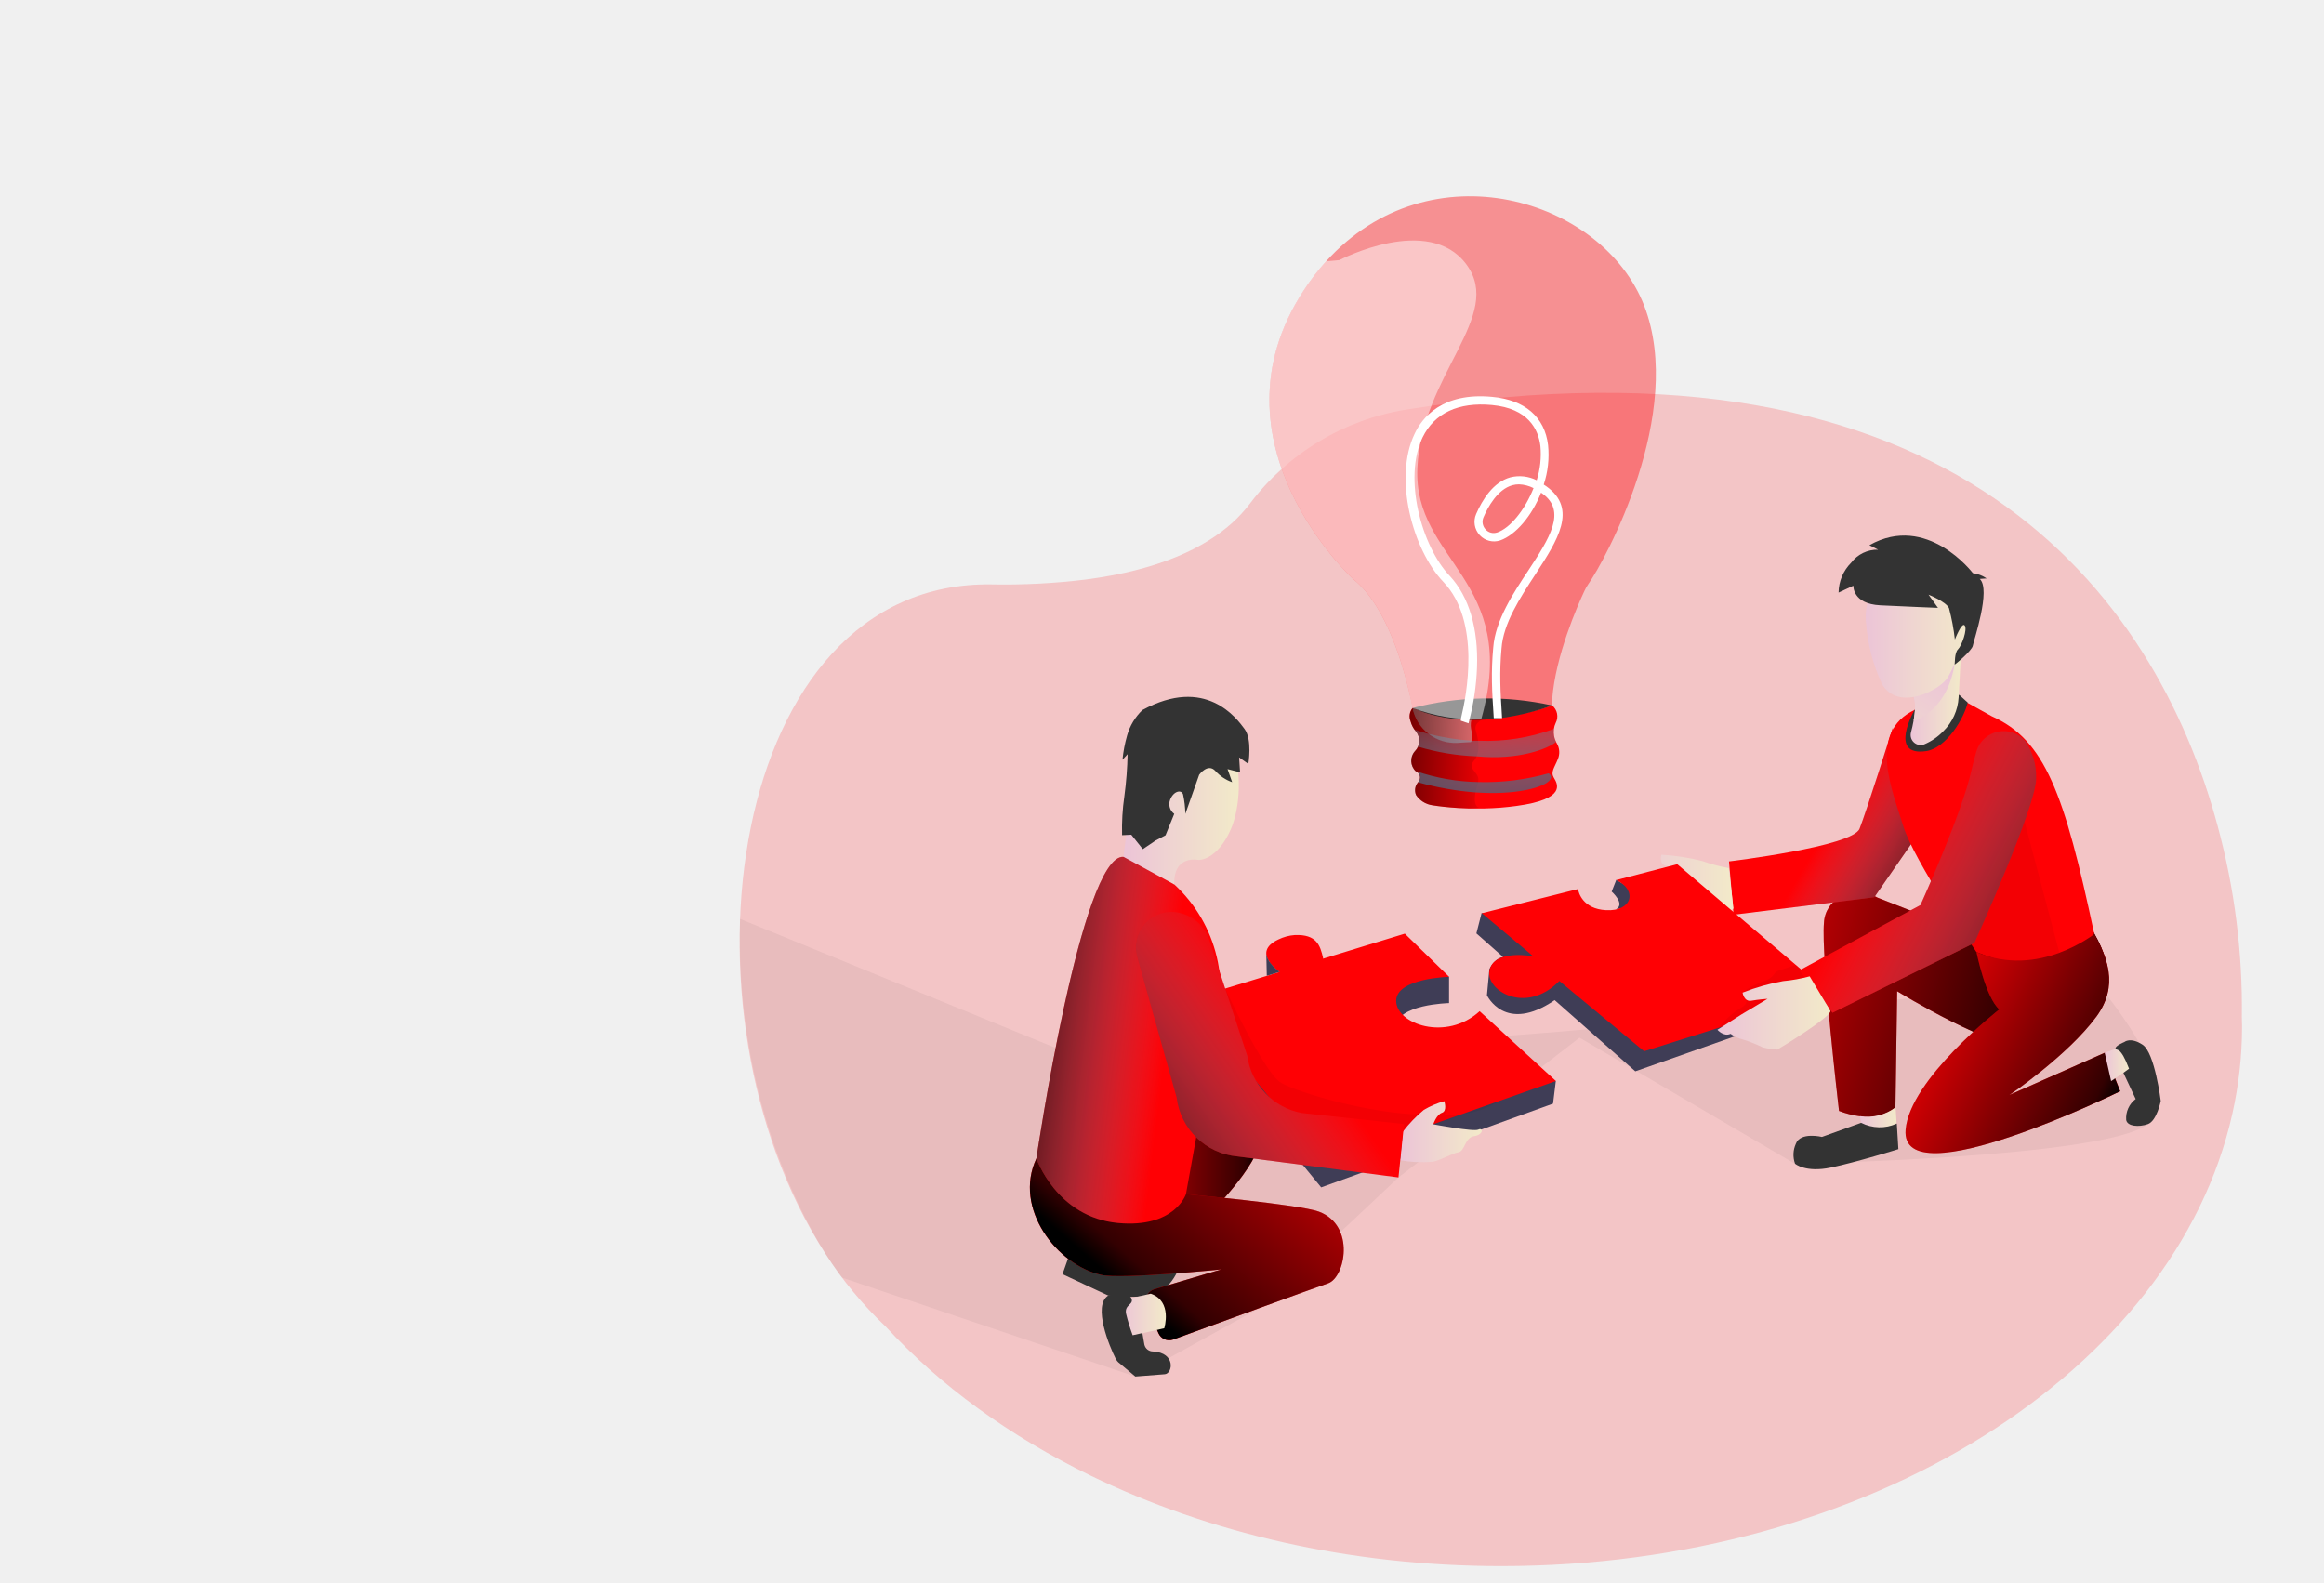
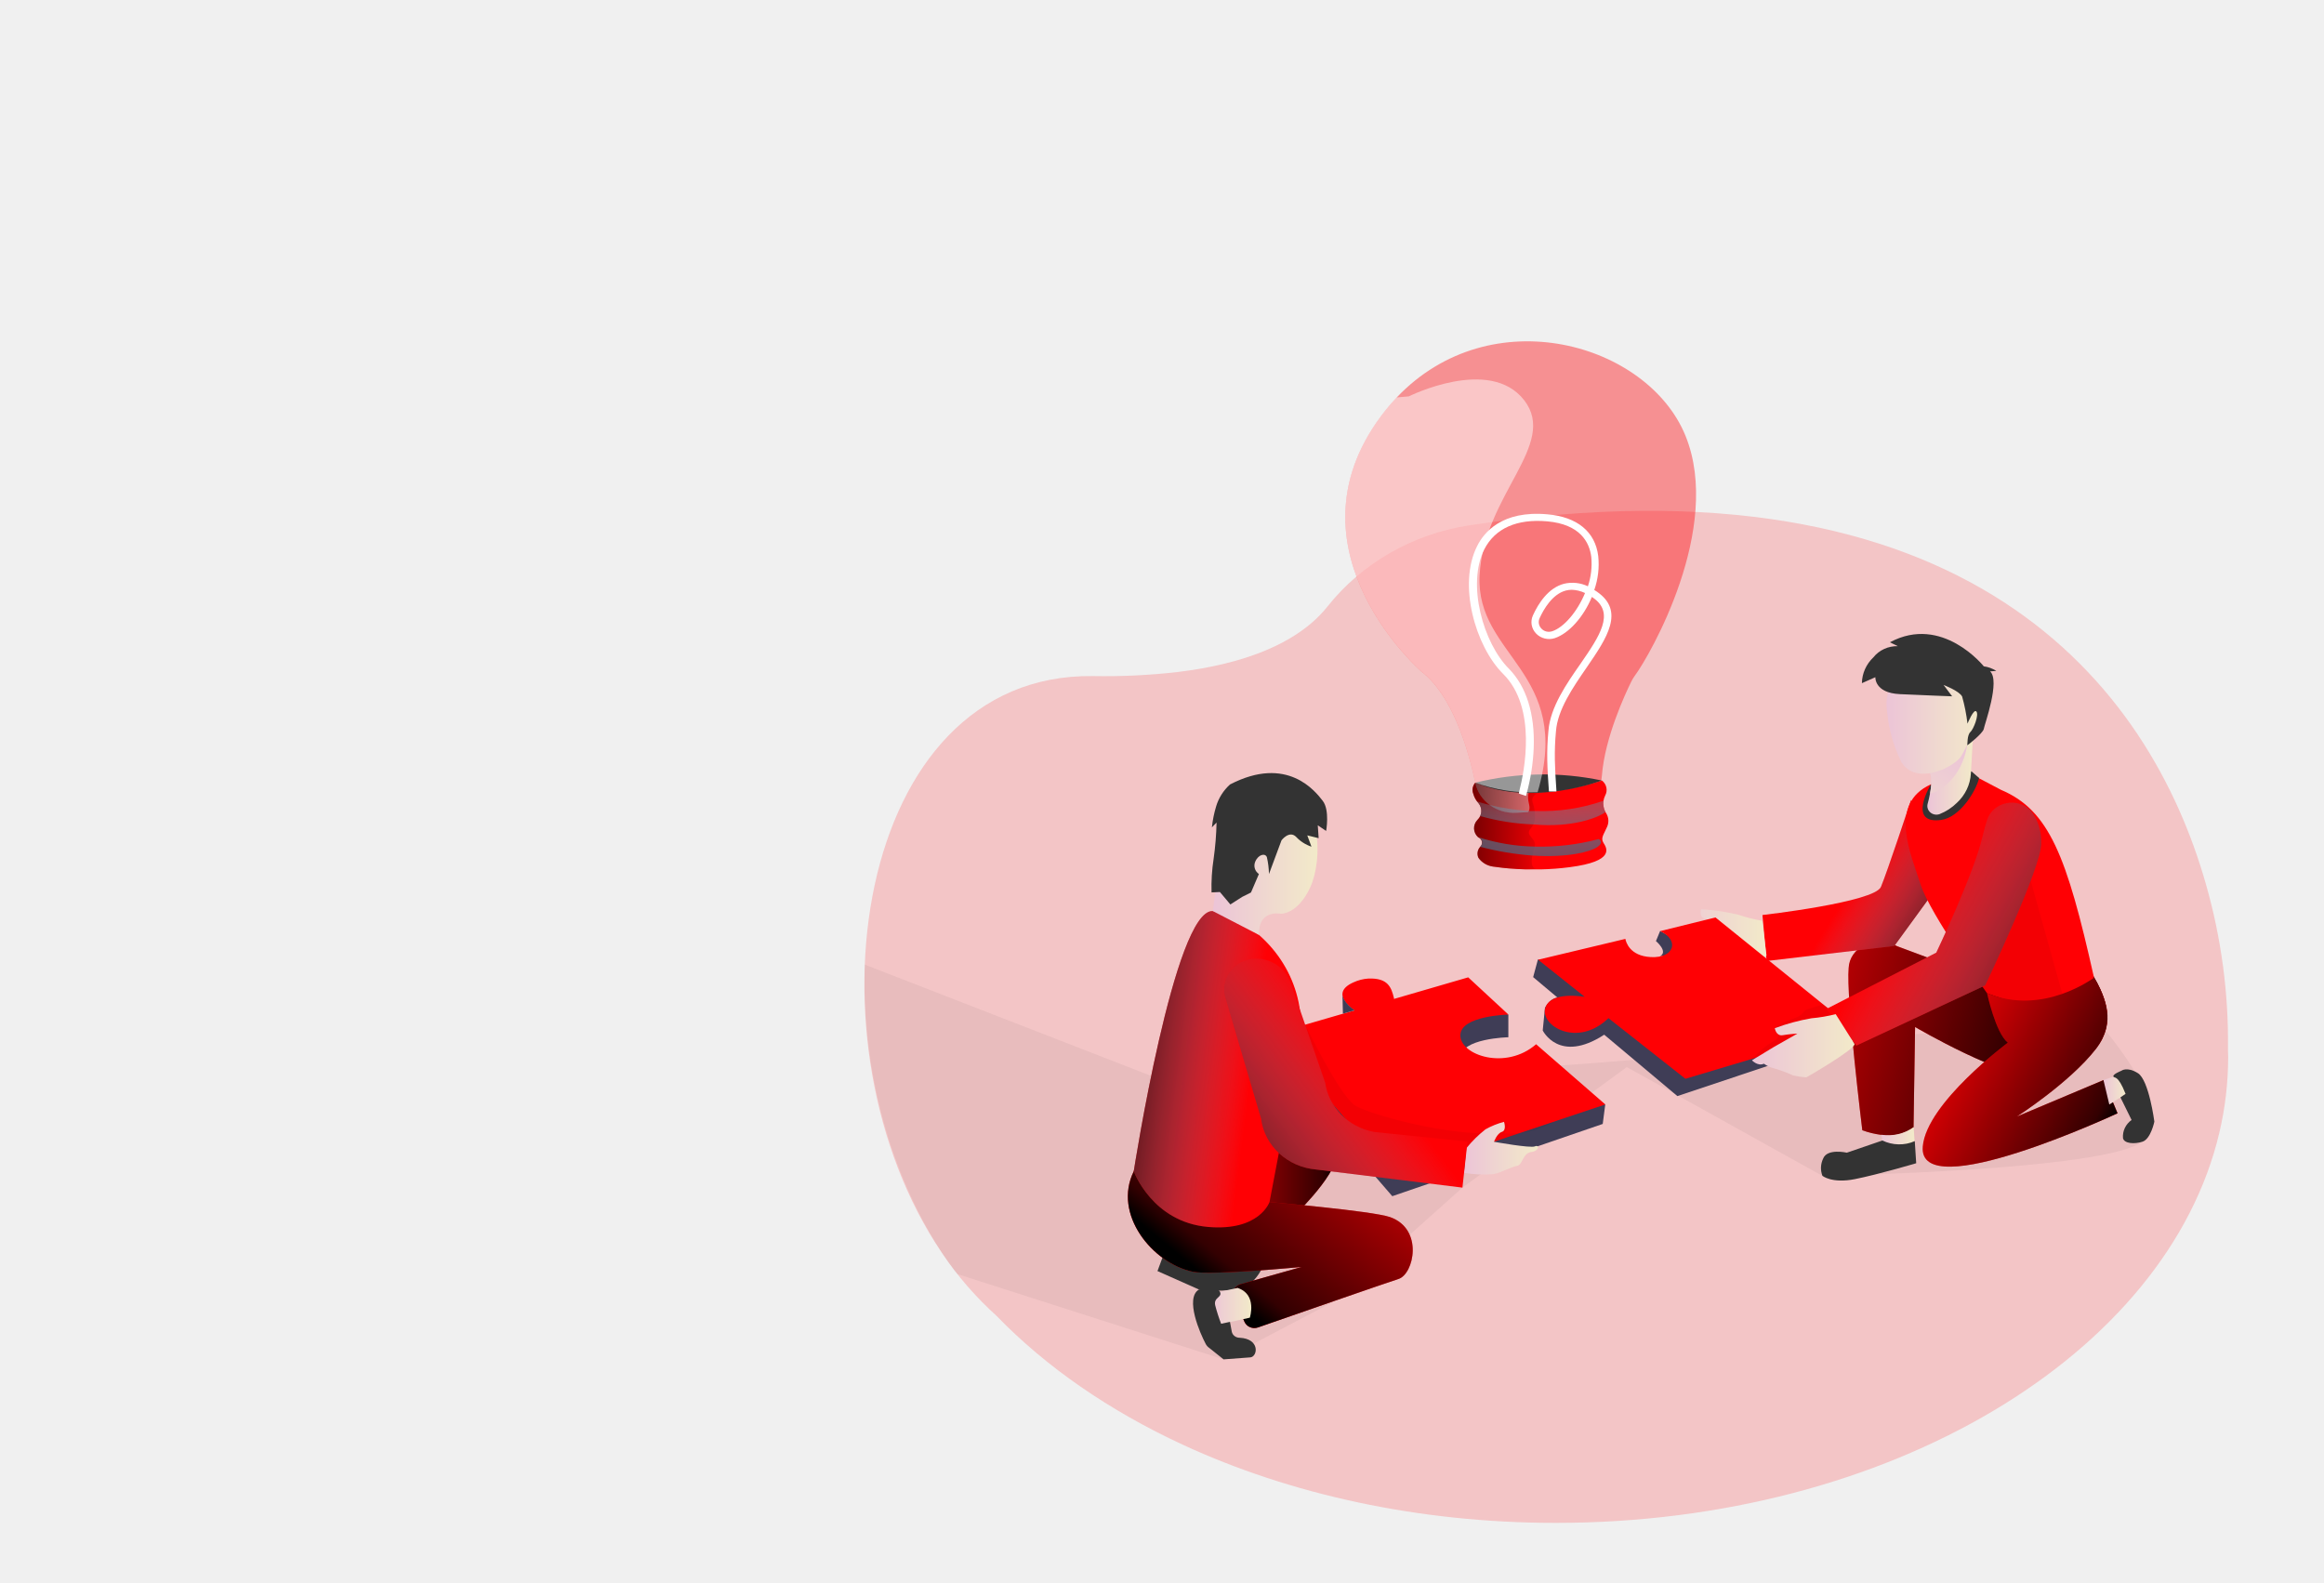
- <svg xmlns="http://www.w3.org/2000/svg" xmlns:xlink="http://www.w3.org/1999/xlink" id="Layer_1" data-name="Layer 1" viewBox="0 0 850 579" version="1.1" width="850" height="579">
+ <svg xmlns="http://www.w3.org/2000/svg" xmlns:xlink="http://www.w3.org/1999/xlink" id="Layer_1" data-name="Layer 1" viewBox="0 0 1545 1052" version="1.1" width="1545" height="1052">
  <defs id="defs8017">
    <linearGradient id="linear-gradient" x1="275.88" y1="138.01" x2="103.76" y2="299.32" gradientUnits="userSpaceOnUse">
      <stop offset="0" id="stop7998" />
      <stop offset="1" stop-opacity="0" id="stop8000" />
    </linearGradient>
    <linearGradient id="linear-gradient-2" x1="172.95" y1="135.05" x2="150.81" y2="235.46" xlink:href="#linear-gradient" gradientTransform="translate(0,302.04)" />
    <linearGradient id="linear-gradient-3" x1="201.34" y1="141.41" x2="138.56" y2="243.69" xlink:href="#linear-gradient" gradientTransform="translate(-5.86,283.53)" />
    <linearGradient id="linear-gradient-4" x1="172.95" y1="95.99" x2="150.81" y2="196.4" xlink:href="#linear-gradient" gradientTransform="translate(0,302.04)" />
    <linearGradient id="linear-gradient-5" x1="275.89" y1="59.9" x2="103.76" y2="221.21" xlink:href="#linear-gradient" gradientTransform="translate(-5.86,283.53)" />
    <linearGradient id="linear-gradient-6" x1="172.95" y1="56.95" x2="150.81" y2="157.36" xlink:href="#linear-gradient" gradientTransform="translate(0,302.04)" />
    <linearGradient id="linear-gradient-7" x1="250.92" y1="115.43" x2="163.83" y2="196.89" xlink:href="#linear-gradient" gradientTransform="translate(-5.86,283.53)" />
    <linearGradient id="linear-gradient-8" x1="161.94" y1="19.5" x2="218.49" y2="118.04" xlink:href="#linear-gradient" gradientTransform="translate(-5.86,283.53)" />
    <linearGradient id="linear-gradient-9" x1="228.68" y1="183.88" x2="231.17" y2="212.15" xlink:href="#linear-gradient" gradientTransform="translate(-5.86,283.53)" />
    <linearGradient id="linear-gradient-10" x1="150.35" y1="130.58" x2="180.49" y2="115.92" xlink:href="#linear-gradient" gradientTransform="translate(-5.86,283.53)" />
    <linearGradient id="linear-gradient-11" x1="155.1" y1="85.39" x2="186.7" y2="137.57" xlink:href="#linear-gradient" gradientTransform="translate(-5.86,283.53)" />
    <linearGradient id="linear-gradient-12" x1="177.97" y1="100.29" x2="184.1" y2="79.71" xlink:href="#linear-gradient" gradientTransform="translate(-5.86,283.53)" />
    <linearGradient id="linear-gradient-13" x1="197" y1="95.64" x2="186.82" y2="80.26" xlink:href="#linear-gradient" gradientTransform="translate(-5.86,283.53)" />
    <linearGradient id="linear-gradient-14" x1="173.19" y1="207.75" x2="221.62" y2="143.56" xlink:href="#linear-gradient" gradientTransform="translate(-5.86,283.53)" />
    <linearGradient id="linear-gradient-15" x1="169.08" y1="80.29" x2="182.56" y2="97.77" xlink:href="#linear-gradient" gradientTransform="translate(-5.86,283.53)" />
-     <linearGradient gradientUnits="userSpaceOnUse" gradientTransform="matrix(1, 0, 0, -1, -85.91, 596)" y2="175.86" x2="311.94" y1="175.86" x1="236.31" id="linear-gradient-77">
+     <linearGradient gradientUnits="userSpaceOnUse" gradientTransform="matrix(1,0,0,-1,-85.91,596)" y2="175.86" x2="311.94" y1="175.86" x1="236.31" id="linear-gradient-77">
      <stop id="stop8837" stop-opacity="0" offset="0" />
      <stop id="stop8839" stop-opacity="0.8" offset="0.91" />
      <stop id="stop8841" offset="1" />
    </linearGradient>
    <linearGradient xlink:href="#linear-gradient-77" y2="121.26" x2="252.55" y1="223.05" x1="341.62" id="linear-gradient-2-5" />
    <linearGradient xlink:href="#linear-gradient-77" y2="235.75" x2="645.34" y1="268.86" x1="501.73" id="linear-gradient-3-8" />
-     <linearGradient gradientUnits="userSpaceOnUse" gradientTransform="matrix(1, 0, 0, -1, -85.91, 596)" y2="320.99" x2="557.65" y1="285.86" x1="618" id="linear-gradient-4-6">
+     <linearGradient gradientUnits="userSpaceOnUse" gradientTransform="matrix(1,0,0,-1,-85.91,596)" y2="320.99" x2="557.65" y1="285.86" x1="618" id="linear-gradient-4-6">
      <stop id="stop8846" stop-color="#00272e" offset="0.36" />
      <stop id="stop8848" stop-opacity="0" stop-color="#69b9eb" offset="1" />
    </linearGradient>
-     <linearGradient gradientUnits="userSpaceOnUse" gradientTransform="matrix(1, 0, 0, -1, -85.91, 596)" y2="376.59" x2="616.04" y1="376.59" x1="594.28" id="linear-gradient-5-6">
+     <linearGradient gradientUnits="userSpaceOnUse" gradientTransform="matrix(1,0,0,-1,-85.91,596)" y2="376.59" x2="616.04" y1="376.59" x1="594.28" id="linear-gradient-5-6">
      <stop id="stop8851" stop-color="#ecc4d7" offset="0" />
      <stop id="stop8853" stop-color="#efd4d1" offset="0.42" />
      <stop id="stop8855" stop-color="#f2eac9" offset="1" />
    </linearGradient>
    <linearGradient xlink:href="#linear-gradient-5-6" y2="328.52" x2="570.22" y1="392.36" x1="608.59" id="linear-gradient-6-9" />
    <linearGradient xlink:href="#linear-gradient-5-6" y2="406.81" x2="620.78" y1="406.81" x1="574.69" id="linear-gradient-7-8" />
    <linearGradient xlink:href="#linear-gradient-5-6" y2="295.43" x2="517.27" y1="295.43" x1="469.29" id="linear-gradient-8-2" />
    <linearGradient xlink:href="#linear-gradient-77" y2="204.6" x2="685" y1="248.39" x1="593.34" id="linear-gradient-9-3" />
    <linearGradient xlink:href="#linear-gradient-5-6" gradientTransform="matrix(1,0,0,-1,-0.01,595.99)" y2="218.82" x2="603.28" y1="218.82" x1="592.55" id="linear-gradient-10-3" />
    <linearGradient xlink:href="#linear-gradient-5-6" y2="195.3" x2="588.12" y1="195.3" x1="572.21" id="linear-gradient-11-5" />
    <linearGradient xlink:href="#linear-gradient-4-6" y2="312.68" x2="578.94" y1="255.39" x1="689.7" id="linear-gradient-12-7" />
    <linearGradient xlink:href="#linear-gradient-5-6" y2="241.02" x2="559.44" y1="241.02" x1="510.36" id="linear-gradient-13-6" />
    <linearGradient xlink:href="#linear-gradient-5-6" y2="189.41" x2="408.05" y1="189.41" x1="372.6" id="linear-gradient-14-2" />
    <linearGradient xlink:href="#linear-gradient-4-6" y2="226.95" x2="270.92" y1="236.88" x1="188.42" id="linear-gradient-15-6" />
    <linearGradient xlink:href="#linear-gradient-5-6" y2="333.49" x2="302.6" y1="333.49" x1="252.52" id="linear-gradient-16" />
    <linearGradient xlink:href="#linear-gradient-4-6" y2="232.93" x2="328.3" y1="160.62" x1="224.92" id="linear-gradient-17" />
    <linearGradient xlink:href="#linear-gradient-5-6" y2="109.91" x2="270.92" y1="109.91" x1="251.27" id="linear-gradient-18" />
    <linearGradient xlink:href="#linear-gradient-77" y2="353.1" x2="352.71" y1="350.9" x1="413.15" id="linear-gradient-19" />
-     <linearGradient gradientUnits="userSpaceOnUse" gradientTransform="matrix(1, 0, 0, -1, -85.91, 596)" y2="278.53" x2="413.36" y1="378.35" x1="406.57" id="linear-gradient-20">
+     <linearGradient gradientUnits="userSpaceOnUse" gradientTransform="matrix(1,0,0,-1,-85.91,596)" y2="278.53" x2="413.36" y1="378.35" x1="406.57" id="linear-gradient-20">
      <stop id="stop8872" stop-opacity="0" stop-color="#68e1fd" offset="0" />
      <stop id="stop8874" stop-opacity="0.04" stop-color="#66daf6" offset="0.02" />
      <stop id="stop8876" stop-opacity="0.39" stop-color="#58a1bc" offset="0.18" />
      <stop id="stop8878" stop-opacity="0.66" stop-color="#4d758f" offset="0.35" />
      <stop id="stop8880" stop-opacity="0.85" stop-color="#45566f" offset="0.53" />
      <stop id="stop8882" stop-opacity="0.96" stop-color="#40435c" offset="0.73" />
      <stop id="stop8884" stop-color="#3f3d56" offset="0.99" />
    </linearGradient>
    <linearGradient xlink:href="#linear-gradient-20" y2="278.66" x2="415.24" y1="378.47" x1="408.45" id="linear-gradient-21" />
    <linearGradient xlink:href="#linear-gradient-77" id="linearGradient9094" gradientUnits="userSpaceOnUse" gradientTransform="matrix(1,0,0,-1,-85.91,596)" x1="236.31" y1="175.86" x2="311.94" y2="175.86" />
    <linearGradient xlink:href="#linear-gradient-4-6" id="linearGradient9096" gradientUnits="userSpaceOnUse" gradientTransform="matrix(1,0,0,-1,-85.91,596)" x1="618" y1="285.86" x2="557.65" y2="320.99" />
    <linearGradient xlink:href="#linear-gradient-5-6" id="linearGradient9098" gradientUnits="userSpaceOnUse" gradientTransform="matrix(1,0,0,-1,-85.91,596)" x1="594.28" y1="376.59" x2="616.04" y2="376.59" />
    <linearGradient xlink:href="#linear-gradient-20" id="linearGradient9100" gradientUnits="userSpaceOnUse" gradientTransform="matrix(1,0,0,-1,-85.91,596)" x1="406.57" y1="378.35" x2="413.36" y2="278.53" />
  </defs>
-   <g id="g9092" transform="matrix(0.8425682,0,0,0.8415373,270.5251,71.79892)">
+   <g id="g9092" transform="matrix(1.390148,0,0,1.319398,574.6622,226.9287)">
    <path id="path8892" style="opacity:0.18;isolation:isolate;fill:#ff0004" transform="translate(-0.01,-0.01)" d="m 652.18,360.77 a 173.49,173.49 0 0 1 -4.21,38 C 623.09,510.29 490.47,595.4 330.64,595.4 264.7,595.4 203.4,580.91 152.39,556.07 117.19,538.93 86.88,516.86 63.33,491.2 A 169.14,169.14 0 0 1 37.09,459.36 C -30.54,354.41 -5.18,167.14 109.24,168.7 a 288.94,288.94 0 0 0 40.85,-2.09 c 32.15,-4.15 51.65,-13.87 63.46,-24.41 a 60.07,60.07 0 0 0 7.89,-8.52 106.13,106.13 0 0 1 67.65,-40.93 c 238.66,-38.23 325.57,80.75 352.51,181 a 302.48,302.48 0 0 1 10.49,82.95 c 0.07,1.35 0.09,2.71 0.09,4.07 z" />
    <path id="path8894" style="opacity:0.05;isolation:isolate;fill:#000405" transform="translate(-0.01,-0.01)" d="M 171.78,513 44.44,470 c 0,0 -46.86,-58.13 -44.25,-155.89 l 189.5,77.57 c 0,0 82.4,-23.68 131.49,-26.05 49.09,-2.37 266.72,-25.22 266.72,-25.22 0,0 42,48.15 23.32,62.88 -18.68,14.73 -153.13,17.21 -153.13,17.21 L 364.59,365.7 286,426.46 226,483 Z" />
    <path id="path8896" transform="translate(-0.01,-0.01)" d="m 380.54,297.14 -2,5.08 c 0,0 6,5.31 2,7.59 0,0 20.82,-1.29 0,-12.67 z" style="fill:#3f3d56" />
    <path id="path8898" transform="translate(-0.01,-0.01)" d="m 142.58,461.65 -2.42,6.86 19.84,9.29 c 0,0 18.44,2.32 24.11,-2.54 a 24.33,24.33 0 0 0 7.25,-11.37 z" style="fill:#333333" />
    <path id="path8900" transform="translate(-0.01,-0.01)" d="m 194.61,397.29 c 0,0 23.38,-0.41 30.22,8.08 6.84,8.49 -17.74,33.63 -17.74,33.63 l -56.69,4 z" style="fill:#ff0004" />
    <path style="fill:url(#linearGradient9094)" id="path8902" transform="translate(-0.01,-0.01)" d="m 194.61,397.29 c 0,0 23.38,-0.41 30.22,8.08 6.84,8.49 -17.74,33.63 -17.74,33.63 l -56.69,4 z" />
    <path id="path8904" transform="translate(-0.01,-0.01)" d="m 193.77,433.74 c 0,0 49.12,4.43 57.66,7.58 16.14,6.07 11.34,28.75 4,31.17 -6.09,2.05 -52.41,19 -67.22,24.43 a 5.1,5.1 0 0 1 -6.43,-2.81 L 176.7,482 a 5.13,5.13 0 0 1 3.25,-6.9 l 29.14,-8.67 c 0,0 -43.26,4.36 -52,2.42 -19.35,-4.24 -38.43,-29 -28.27,-50.62 10.16,-21.62 64.95,15.51 64.95,15.51 z" style="fill:#ff0004" />
    <path style="fill:url(#linear-gradient-2-5)" id="path8906" transform="translate(-0.01,-0.01)" d="m 193.77,433.74 c 0,0 49.12,4.43 57.66,7.58 16.14,6.07 11.34,28.75 4,31.17 -6.09,2.05 -52.41,19 -67.22,24.43 a 5.1,5.1 0 0 1 -6.43,-2.81 L 176.7,482 a 5.13,5.13 0 0 1 3.25,-6.9 l 29.14,-8.67 c 0,0 -43.26,4.36 -52,2.42 -19.35,-4.24 -38.43,-29 -28.27,-50.62 10.16,-21.62 64.95,15.51 64.95,15.51 z" />
    <path id="path8908" transform="translate(-0.01,-0.01)" d="m 322.09,311.51 -2.27,8.88 11.64,10.31 c 0,0 -3.33,0 -6,5.2 l -1.06,11.37 c 0,0 7.82,16.92 29.4,2.13 l 35,30.94 77.63,-27.34 1.66,-10.58 z" style="fill:#3f3d56" />
    <path id="path8910" transform="translate(-0.01,-0.01)" d="m 532.55,320 -38.62,-15.17 a 16.94,16.94 0 0 0 -15.68,-0.46 13.21,13.21 0 0 0 -7.55,11.38 c -1.33,14.6 6.53,81.8 6.53,81.8 a 39.43,39.43 0 0 0 9,2.31 18.86,18.86 0 0 0 15.49,-3.79 l 0.75,-50.55 c 0,0 43.53,26.89 59.06,24.65 17.38,-2.5 45.34,-16.76 26.45,-49.83 C 569.09,287.27 532.55,320 532.55,320 Z" style="fill:#ff0004" />
    <path style="fill:url(#linear-gradient-3-8)" id="path8912" transform="translate(-0.01,-0.01)" d="m 532.55,320 -38.62,-15.17 a 16.94,16.94 0 0 0 -15.68,-0.46 13.21,13.21 0 0 0 -7.55,11.38 c -1.33,14.6 6.53,81.8 6.53,81.8 a 39.43,39.43 0 0 0 9,2.31 18.86,18.86 0 0 0 15.49,-3.79 l 0.75,-50.55 c 0,0 43.53,26.89 59.06,24.65 17.38,-2.5 45.34,-16.76 26.45,-49.83 C 569.09,287.27 532.55,320 532.55,320 Z" />
    <path id="path8914" transform="translate(-0.01,-0.01)" d="m 500.55,231.08 c 0,0 -11.34,36.1 -14.4,43.84 -3.06,7.74 -56.68,14.18 -56.68,14.18 l 2,23.17 61.06,-7.58 18.36,-26.55 z" style="fill:#ff0004" />
    <path id="path8916" style="opacity:0.61;isolation:isolate;fill:url(#linearGradient9096)" transform="translate(-0.01,-0.01)" d="m 500.55,231.08 c 0,0 -11.34,36.1 -14.4,43.84 -3.06,7.74 -56.68,14.18 -56.68,14.18 l 2,23.17 61.06,-7.58 18.36,-26.55 z" />
    <path id="path8918" transform="translate(-0.01,-0.01)" d="m 531.09,219.1 12.43,6.9 c 23.09,10.31 31.48,33.26 44.48,94.5 0,0 -10.92,24.42 -51.12,8 0,0 -27.28,-39.86 -31.78,-54.8 -4.5,-14.94 -15.83,-40.65 5,-50.48 20.83,-9.83 20.99,-4.12 20.99,-4.12 z" style="fill:#ff0004" />
    <path id="path8920" style="opacity:0.05;isolation:isolate;fill:#000405" transform="translate(-0.01,-0.01)" d="m 557.74,271.68 15.14,57.13 c 0,0 -15.45,9.42 -36.1,-0.34 -20.65,-9.76 -13.34,-19.47 -20,-31.33 l 20.23,-11 z" />
    <path id="path8922" transform="translate(-0.01,-0.01)" d="m 529.34,216.63 a 14.1,14.1 0 0 1 -18.73,6.88 l -0.58,-0.28 c 0,0 -11.68,20.37 5,17.94 8.84,-1.29 16.58,-14.45 18.06,-21.12 z" style="fill:#333333" />
    <path style="fill:url(#linearGradient9098)" id="path8924" transform="translate(-0.01,-0.01)" d="m 530.09,200.29 c 0,0.23 -0.53,10.28 -0.94,17.52 a 22.26,22.26 0 0 1 -6.73,14.79 24.74,24.74 0 0 1 -8.24,5.65 4.33,4.33 0 0 1 -4.44,-0.87 4.38,4.38 0 0 1 -1.26,-4.37 c 0.4,-1.51 0.8,-3.25 1.12,-5.07 0.66,-3.78 1,-7.87 -0.07,-10.76 a 3,3 0 0 0 -0.11,-0.32 c -0.6,-1.49 0,-3.12 1.41,-4.76 1.94,-2.3 5.34,-4.63 8.74,-6.6 a 106,106 0 0 1 10.52,-5.21 z" />
    <path style="fill:url(#linear-gradient-6-9)" id="path8926" transform="translate(-0.01,-0.01)" d="m 511.83,227.17 a 8.91,8.91 0 0 1 -2.19,0.77 c 0.66,-3.78 1,-7.87 -0.07,-10.76 l 1.3,-5.08 1,-3.78 7.78,-2.82 7.87,-2.85 c -1.96,13.98 -9.43,21.59 -15.69,24.52 z" />
    <path style="fill:url(#linear-gradient-7-8)" id="path8928" transform="translate(-0.01,-0.01)" d="m 509.84,160.47 a 22.37,22.37 0 0 0 -21,23.62 c 0,0.57 0.09,1.14 0.17,1.71 a 75.7,75.7 0 0 0 6.88,26.2 c 7.29,12.44 25.69,2.2 28.6,-2.92 2.91,-5.12 13.91,-28.29 9.3,-34.88 -3.05,-4.48 -12.01,-14.2 -23.95,-13.73 z" />
    <path id="path8930" transform="translate(-0.01,-0.01)" d="m 490.42,151.67 3.78,1.94 a 14.22,14.22 0 0 0 -11.68,5.65 18.72,18.72 0 0 0 -5.48,13 l 6.43,-3 c 0,0 -0.49,7.92 11.67,8.53 12.16,0.61 25.05,1.1 25.05,1.1 l -4.1,-5.72 c 0,0 7.55,3 8.88,5.84 a 93.13,93.13 0 0 1 2.56,13.66 c 0,0 3,-7.82 4.27,-6.11 1.27,1.71 -1.32,8.8 -2.91,10.35 -1.59,1.55 -1.32,6.22 -1.47,6.6 -0.15,0.38 7.56,-6 7.9,-8.19 0.34,-2.19 8,-24.38 3,-29 l 3,-0.22 a 14.2,14.2 0 0 0 -6,-2.32 c 0,0 -19.89,-26.29 -44.9,-12.11 z" style="fill:#333333" />
    <path style="fill:url(#linear-gradient-8-2)" id="path8932" transform="translate(-0.01,-0.01)" d="m 429.4,292 a 68.05,68.05 0 0 1 -11.31,-3 92,92 0 0 0 -18,-2.81 c 0,0 -1.17,4 2,4.82 3.17,0.82 6.8,2.16 6.8,2.16 l -13.22,1.33 -12.24,1.67 c 0,0 1.17,4 4.46,4 a 15,15 0 0 0 3.77,4.47 60.42,60.42 0 0 1 6.46,6.83 37.2,37.2 0 0 0 5.29,3.49 c 0.68,0 26.45,-3 28,-5.46 z" />
    <path id="path8934" transform="translate(-0.01,-0.01)" d="m 536.9,328.5 c 0,0 4,19.91 9.93,24.92 0,0 -38.88,30.34 -40.69,52.29 -2.53,30.34 93.14,-16.71 93.14,-16.71 l -6.62,-16.76 -41.48,18.39 c 0,0 25.24,-17.06 37.82,-34.13 9.86,-13.54 4.5,-26 -1,-35.68 -0.1,-0.32 -23.91,19.36 -51.1,7.68 z" style="fill:#ff0004" />
    <path style="fill:url(#linear-gradient-9-3)" id="path8936" transform="translate(-0.01,-0.01)" d="m 536.9,328.5 c 0,0 4,19.91 9.93,24.92 0,0 -38.88,30.34 -40.69,52.29 -2.53,30.34 93.14,-16.71 93.14,-16.71 l -6.62,-16.76 -41.48,18.39 c 0,0 25.24,-17.06 37.82,-34.13 9.86,-13.54 4.5,-26 -1,-35.68 -0.1,-0.32 -23.91,19.36 -51.1,7.68 z" />
-     <polygon style="fill:url(#linear-gradient-10-3)" id="polygon8938" points="599.72,369.75 603.27,379.16 595.34,384.58 592.54,372.22 " />
+     <polygon style="fill:url(#linear-gradient-10-3)" id="polygon8938" points="595.34,384.58 592.54,372.22 599.72,369.75 603.27,379.16 " />
    <path style="fill:url(#linear-gradient-11-5)" id="path8940" transform="translate(-0.01,-0.01)" d="m 487,404 -0.68,-4.17 A 20.47,20.47 0 0 0 501.79,396 l 0.42,6.83 A 16.42,16.42 0 0 1 487,404 Z" />
    <path id="path8942" transform="translate(-0.01,-0.01)" d="m 486.83,402.72 -17,6.14 c 0,0 -9.45,-2.31 -11.34,3 a 11.44,11.44 0 0 0 -0.34,8.64 c 0,0 4.46,4 15.57,1.67 11.11,-2.33 29.28,-8 29.28,-8 l -0.68,-11.11 a 17.83,17.83 0 0 1 -15.49,-0.34 z" style="fill:#333333" />
    <path id="path8944" transform="translate(-0.01,-0.01)" d="m 601.09,367.6 c 0,0 -4.27,1.75 -3.78,2.88 0.49,1.13 2,-1.36 5.82,8.73 l -2.45,1.79 5.32,11.37 a 10.42,10.42 0 0 0 -4.11,9.14 c 0.53,2.77 5.44,3.15 9.37,1.79 3.93,-1.36 5.63,-10.09 5.63,-10.09 0,0 -2.57,-20.93 -7.86,-24.42 -5.29,-3.49 -7.94,-1.19 -7.94,-1.19 z" style="fill:#333333" />
    <path id="path8946" transform="translate(-0.01,-0.01)" d="m 472.89,346.33 -80.26,25.29 -36.8,-30.56 C 341,356.22 323.15,344.85 325.6,336 c 2.45,-8.85 18.9,-5.65 18.9,-5.65 l -22.3,-18.73 41.72,-10.5 c 0.26,1.47 2,8.6 12.13,9.17 11.33,0.65 13.9,-8.57 4.49,-13.08 L 407,290.32 Z" style="fill:#ff0004" />
    <path id="path8948" style="opacity:0.05;isolation:isolate;fill:#000405" transform="translate(-0.01,-0.01)" d="m 451.45,336.4 a 4.78,4.78 0 0 0 -1.53,0.72 8.22,8.22 0 0 0 -1.14,1.36 c -1.48,1.84 -3.89,2.57 -6.08,3.44 a 33.54,33.54 0 0 0 -7,3.78 1.71,1.71 0 0 0 -0.73,0.82 c -0.33,1.07 1.33,1.6 1.89,2.57 a 2.07,2.07 0 0 1 -0.34,2.23 6.63,6.63 0 0 1 -1.89,1.44 34.85,34.85 0 0 0 -9.8,8.94 240.3,240.3 0 0 1 37.7,-15.7 7.67,7.67 0 0 0 2.79,-1.34 2.55,2.55 0 0 0 0.85,-2.79 c -0.22,-0.49 0.55,-0.62 0.15,-1 -1.95,-1.74 -5.23,-4.65 -7.84,-6.78 0.04,0.02 -4.98,1.63 -7.03,2.31 z" />
    <path id="path8950" transform="translate(-0.01,-0.01)" d="m 558.09,236.81 a 12.33,12.33 0 0 0 -21.15,4.25 c -0.72,2.31 -1.48,5.08 -2.23,8.49 -4,18.43 -22.11,58.51 -22.11,58.51 L 460,336.47 474.4,354.9 536,324.56 c 0,0 27.28,-60.26 26.79,-71.75 a 27,27 0 0 0 -4.7,-16 z" style="fill:#ff0004" />
    <path id="path8952" style="opacity:0.61;isolation:isolate;fill:url(#linear-gradient-12-7)" transform="translate(-0.01,-0.01)" d="m 558.09,236.81 a 12.33,12.33 0 0 0 -21.15,4.25 c -0.72,2.31 -1.48,5.08 -2.23,8.49 -4,18.43 -22.11,58.51 -22.11,58.51 L 460,336.47 474.4,354.9 536,324.56 c 0,0 27.28,-60.26 26.79,-71.75 a 27,27 0 0 0 -4.7,-16 z" />
    <path style="fill:url(#linear-gradient-13-6)" id="path8954" transform="translate(-0.01,-0.01)" d="m 464.5,339.05 a 69.14,69.14 0 0 1 -11.6,2.08 92.81,92.81 0 0 0 -17.53,5 c 0,0 0.6,4.1 3.78,3.53 3.18,-0.57 7.06,-0.83 7.06,-0.83 l -11.33,6.79 -10.43,6.67 c 0,0 2.72,3.15 5.7,1.74 a 15.27,15.27 0 0 0 5.33,2.47 61.39,61.39 0 0 1 8.69,3.45 37,37 0 0 0 6.27,0.95 c 0.61,-0.27 22.94,-13.92 23.09,-16.76 z" />
    <path id="path8956" transform="translate(-0.01,-0.01)" d="m 288.76,331.73 19.2,7.58 v 11.38 c 0,0 -23,0.49 -23,10.46 0,9.97 21.69,17.79 36.23,4.48 l 33.1,19 -1.2,9.74 -100.64,36.41 -57.66,-70.35 v -11.37 z" style="fill:#3f3d56" />
    <path id="path8958" transform="translate(-0.01,-0.01)" d="M 288.76,320.5 308,339.27 c 0,0 -23,0.5 -23,10.47 0,9.97 21.69,17.79 36.23,4.47 l 33.1,30.34 -100.82,35.54 -58.72,-70.84 39.56,-12.1 c 0,0 -12.58,-8.46 -0.49,-14.11 a 19.31,19.31 0 0 1 7.14,-1.93 c 9.49,-0.38 11,4.51 12.25,9.86 v 0.42 z" style="fill:#ff0004" />
    <path id="path8960" style="opacity:0.05;isolation:isolate;fill:#000405" transform="translate(-0.01,-0.01)" d="m 210.78,344.36 v 0 c 0,0 16,34.78 23.61,40.55 4.24,3.22 33.55,12.78 58.44,14.13 2.33,0.13 9.61,-6.62 13.05,-5.73 5,1.31 -0.91,5.8 0.25,5.86 15,0.71 23.31,-5.86 23.31,-5.86 l -79,28.52 -52.93,-75.9 z" />
    <path style="fill:url(#linear-gradient-14-2)" id="path8962" transform="translate(-0.01,-0.01)" d="m 287.86,406.62 a 58.83,58.83 0 0 1 9.14,-9.52 35.91,35.91 0 0 1 8.88,-3.79 c 0,0 1.4,4.25 -1,5.05 -2.4,0.8 -3.78,5 -3.78,5 0,0 17.46,3.34 19.57,2.31 2.11,-1.03 2.31,2.24 -1.81,2.85 -4.12,0.61 -4,6.52 -6.8,7 -2.8,0.48 -6.95,3.15 -11.07,4.14 A 54.41,54.41 0 0 1 286.69,419 Z" />
    <path id="path8964" transform="translate(-0.01,-0.01)" d="M 207.75,356.15 A 62.21,62.21 0 0 0 179.3,292 29.47,29.47 0 0 0 166.61,287.11 c -18.29,-1.06 -37.79,131.1 -37.79,131.1 0,0 8.81,25.6 35.48,28.06 24.64,2.28 29.44,-12.55 29.44,-12.55 z" style="fill:#ff0004" />
    <path id="path8966" style="opacity:0.61;isolation:isolate;fill:url(#linear-gradient-15-6)" transform="translate(-0.01,-0.01)" d="M 207.75,356.15 A 62.21,62.21 0 0 0 179.3,292 29.47,29.47 0 0 0 166.61,287.11 c -18.29,-1.06 -37.79,131.1 -37.79,131.1 0,0 8.81,25.6 35.48,28.06 24.64,2.28 29.44,-12.55 29.44,-12.55 z" />
    <path id="path8968" transform="translate(-0.01,-0.01)" d="m 166.61,287.09 c 0,0 2.68,-19.94 3.78,-32.91 1.1,-12.97 5.36,-30.34 27.13,-28.07 21.77,2.27 21.76,35.2 15.71,49 -6.05,13.8 -14.09,13.35 -14.09,13.35 0,0 -10.84,-2.39 -10.47,10.66 z" style="fill:url(#linear-gradient-16)" />
    <path id="path8970" transform="translate(-0.01,-0.01)" d="m 174.84,223.31 a 24.54,24.54 0 0 0 -6.65,11.11 59.5,59.5 0 0 0 -2,10.5 l 2.23,-2.42 a 163,163 0 0 1 -1.4,18.2 98.7,98.7 0 0 0 -1,17 l 4,-0.19 5,6.26 5.63,-3.8 4.23,-2.23 3.78,-9.3 a 5.24,5.24 0 0 1 -1.81,-6.06 c 1.4,-3.79 4.83,-4.67 5.63,-2.43 a 43.27,43.27 0 0 1 1,8.49 l 6,-17 c 0,0 3.78,-5.28 7.07,-1.63 a 17.53,17.53 0 0 0 7.25,4.85 l -2,-5.69 5.44,1.4 -0.42,-6.48 4,2.84 c 0,0 1.81,-10.5 -1.63,-15.17 -3.44,-4.67 -16.91,-23.23 -44.35,-8.25 z" style="fill:#333333" />
    <path id="path8972" transform="translate(-0.01,-0.01)" d="m 288.42,403.25 -44.54,-4.82 a 29.32,29.32 0 0 1 -23.51,-24.8 L 203.9,323.38 a 17.71,17.71 0 0 0 -14.21,-12.17 15.41,15.41 0 0 0 -17,19.8 l 17,60.67 a 29.28,29.28 0 0 0 26.45,25.67 l 69.86,9.11 z" style="fill:#ff0004" />
    <path id="path8974" style="opacity:0.61;isolation:isolate;fill:url(#linear-gradient-17)" transform="translate(-0.01,-0.01)" d="m 288.42,403.25 -44.54,-4.82 a 29.32,29.32 0 0 1 -23.51,-24.8 L 203.9,323.38 a 17.71,17.71 0 0 0 -14.21,-12.17 15.41,15.41 0 0 0 -17,19.8 l 17,60.67 a 29.28,29.28 0 0 0 26.45,25.67 l 69.86,9.11 z" />
    <path id="path8976" transform="translate(-0.01,-0.01)" d="m 178.47,477 -13.11,3 5.25,15.17 13.72,-3.17 c 0,0 3.67,-11.73 -5.86,-15 z" style="fill:url(#linear-gradient-18)" />
    <path id="path8978" transform="translate(-0.01,-0.01)" d="m 160,477.8 c 0,0 8.58,-1.82 10,1.1 1.42,2.92 -3.14,2.73 -2.23,6.87 a 83.59,83.59 0 0 0 2.83,9.29 l 4.23,-0.95 0.87,5 a 3.81,3.81 0 0 0 3.78,3 c 9.9,0.57 8.58,9.55 5.1,9.89 l -12.81,1 -6.77,-5.7 a 5.38,5.38 0 0 1 -1.85,-2.24 c -2.47,-4.85 -10.06,-22.9 -3.15,-27.26 z" style="fill:#333333" />
    <path id="path8980" style="opacity:0.4;isolation:isolate;fill:#ff0004" transform="translate(-0.01,-0.01)" d="m 368.41,168.55 a 19.29,19.29 0 0 0 -1.7,3 c -2.87,6.14 -12.58,28.1 -14,47.13 a 18.93,18.93 0 0 1 -17.84,17.75 l -17.34,1 -5.67,0.3 a 18.9,18.9 0 0 1 -19.65,-15.17 c -3.55,-17.52 -11.11,-44.29 -25.8,-56.12 0,0 -64.77,-59.31 -21.58,-125.45 a 102.74,102.74 0 0 1 9.71,-12.67 C 299.87,-21.86 374.69,1 392.67,47.61 410.65,94.22 375.56,158.5 368.41,168.55 Z" />
    <path id="path8982" transform="translate(-0.01,-0.01)" d="m 355.19,244.62 c -1.51,3.79 -3.25,5.61 -1.74,8.12 1.51,2.51 5.86,9.26 -16.21,12.26 a 120.12,120.12 0 0 1 -13.79,1.1 h -7.22 L 312,265.91 c -4.83,-0.3 -8.73,-0.79 -11.33,-1.21 a 10.17,10.17 0 0 1 -7,-4.44 5.25,5.25 0 0 1 0.8,-5.46 2.92,2.92 0 0 0 0.15,-4.13 3.07,3.07 0 0 0 -1.06,-0.72 6.28,6.28 0 0 1 -0.38,-8.76 7.39,7.39 0 0 0 1.33,-1.9 6.49,6.49 0 0 0 -0.87,-6.64 l -0.61,-0.75 a 11,11 0 0 1 -1.81,-3.8 5.68,5.68 0 0 1 0.91,-5.68 18.89,18.89 0 0 0 19.64,15.16 l 5.67,-0.34 a 2.76,2.76 0 0 0 0.38,-0.72 c 1,-2.42 -1.25,-5.23 -0.11,-9 l 4.26,-0.19 a 118.25,118.25 0 0 0 30.76,-6 6.13,6.13 0 0 1 1.51,7.59 9.42,9.42 0 0 0 -0.79,2.65 9.63,9.63 0 0 0 0.94,5.61 5.24,5.24 0 0 0 0.34,0.61 7.59,7.59 0 0 1 0.46,6.83 z" style="fill:#ff0004" />
    <path id="path8984" transform="translate(-0.01,-0.01)" d="m 292.17,222.4 a 129.62,129.62 0 0 1 60.45,-1.1 c 0,0 -32.76,13.42 -60.45,1.1 z" style="fill:#333333" />
    <path id="path8986" transform="translate(-0.01,-0.01)" d="m 321.18,265.74 a 20,20 0 0 1 -5,0.34 l -4.24,-0.19 c -4.83,-0.3 -8.72,-0.79 -11.33,-1.21 a 10.17,10.17 0 0 1 -7,-4.44 5.24,5.24 0 0 1 0.79,-5.46 3,3 0 0 0 0.88,-2.68 2.91,2.91 0 0 0 -1.79,-2.17 6.27,6.27 0 0 1 -0.37,-8.76 6.39,6.39 0 0 0 0.45,-8.53 11.43,11.43 0 0 1 -2.34,-4.52 5.7,5.7 0 0 1 0.9,-5.68 74.35,74.35 0 0 0 29.74,4.85 l 0.49,0.23 c 0,0 -3.78,1.44 -2.8,4.74 0.98,3.3 2.42,9.25 -0.83,13.12 -3.25,3.87 3,4.93 1.82,9.29 v 0.42 a 24.18,24.18 0 0 0 -1.1,4 c -0.68,3.43 -0.36,6.35 1.73,6.65 z" style="fill:url(#linear-gradient-19)" />
    <path id="path8988" style="opacity:0.49;isolation:isolate;fill:#ffffff" transform="translate(-0.01,-0.01)" d="m 321.94,227.25 a 74.15,74.15 0 0 1 -29.77,-4.85 c -3.52,-17.41 -11.08,-44.18 -25.77,-56 0,0 -64.77,-59.31 -21.58,-125.45 a 102.74,102.74 0 0 1 9.71,-12.67 l 5.82,-0.53 c 0,0 38.74,-20.41 55.17,1.93 16.43,22.34 -19.43,47.59 -21.31,88.39 -1.88,40.8 44.79,48.35 27.73,109.18 z" />
    <path id="path8990" transform="translate(-0.01,-0.01)" d="m 350.09,255.12 c -2.8,1.82 -12.85,5.24 -30.76,4 a 131.35,131.35 0 0 1 -24.82,-4.4 2.92,2.92 0 0 0 0.15,-4.13 3.07,3.07 0 0 0 -1.06,-0.72 88.05,88.05 0 0 0 27,4.74 102.11,102.11 0 0 0 30.56,-3.79 c 0,0 3.12,1.57 -1.07,4.3 z" style="fill:url(#linearGradient9100)" />
    <path id="path8992" transform="translate(-0.01,-0.01)" d="m 354.36,237.22 c -3.36,2.81 -16.06,8 -34.42,6.22 a 101.1,101.1 0 0 1 -25.43,-4.21 6.47,6.47 0 0 0 -0.87,-6.63 l -0.61,-0.76 c 1.21,0.46 3.25,1.1 6,1.82 a 106,106 0 0 0 18.9,3 h 2.94 a 84.28,84.28 0 0 0 32.61,-5.16 9.58,9.58 0 0 0 0.88,5.72 z" style="fill:url(#linear-gradient-21)" />
    <path id="path8994" transform="translate(-0.01,-0.01)" d="m 228.61,328.81 0.23,10 5.55,-1.71 c 0,0 -5.78,-4.01 -5.78,-8.29 z" style="fill:#3f3d56" />
    <path id="path8996" transform="translate(-0.01,-0.01)" d="m 350.26,126.13 -1.21,-0.82 a 41.45,41.45 0 0 0 1.89,-17.13 c -1.44,-12.24 -10.08,-19.71 -24.3,-21 -21.8,-2.07 -30.43,9.18 -33.63,16.06 -9.24,19.23 -0.88,50.37 12.44,64.34 16.42,17.14 10.08,49.46 7.76,59 a 3,3 0 0 0 -0.15,0.72 v 0.64 l 3.35,1.14 0.24,-0.94 a 109.1,109.1 0 0 0 3.44,-23.35 c 0.59,-17 -3.48,-30.75 -11.81,-39.75 -12.3,-12.89 -20.29,-42.65 -11.8,-60.26 5.15,-10.55 15.54,-15.41 30.07,-14.06 15.81,1.5 20.18,10.57 21.06,17.88 a 37.73,37.73 0 0 1 -1.61,14.85 16.48,16.48 0 0 0 -11.42,-1.28 c -7.49,2.06 -12.22,9.82 -14.87,15.94 a 8.53,8.53 0 0 0 1.57,9.21 8.44,8.44 0 0 0 8.86,2.27 c 6.75,-2.39 13.79,-10.67 17.75,-20.77 l 0.39,0.27 c 11,7.74 3.15,19.67 -5.88,33.5 -6.43,9.69 -14.41,21.75 -15.27,33.63 -1,10.64 -0.54,19.05 0.18,29.76 l 0.05,0.85 h 3.6 l -0.05,-1 c -0.7,-10.69 -1.12,-19 -0.18,-29.34 0.77,-10.88 8.12,-22.07 14.6,-32 l 0.29,-0.45 c 9.38,-14.43 18.25,-28.13 4.64,-37.91 z m -21.44,20 a 4.67,4.67 0 0 1 -5,-1.31 4.87,4.87 0 0 1 -0.9,-5.33 c 1.9,-4.41 6.06,-12.1 12.53,-13.9 a 10.92,10.92 0 0 1 2.84,-0.38 15.06,15.06 0 0 1 6.34,1.64 c -3.77,9.53 -10.18,17.4 -15.81,19.3 z M 347,126 v 0 l 0.16,0.11 z" style="fill:#ffffff" />
  </g>
</svg>
